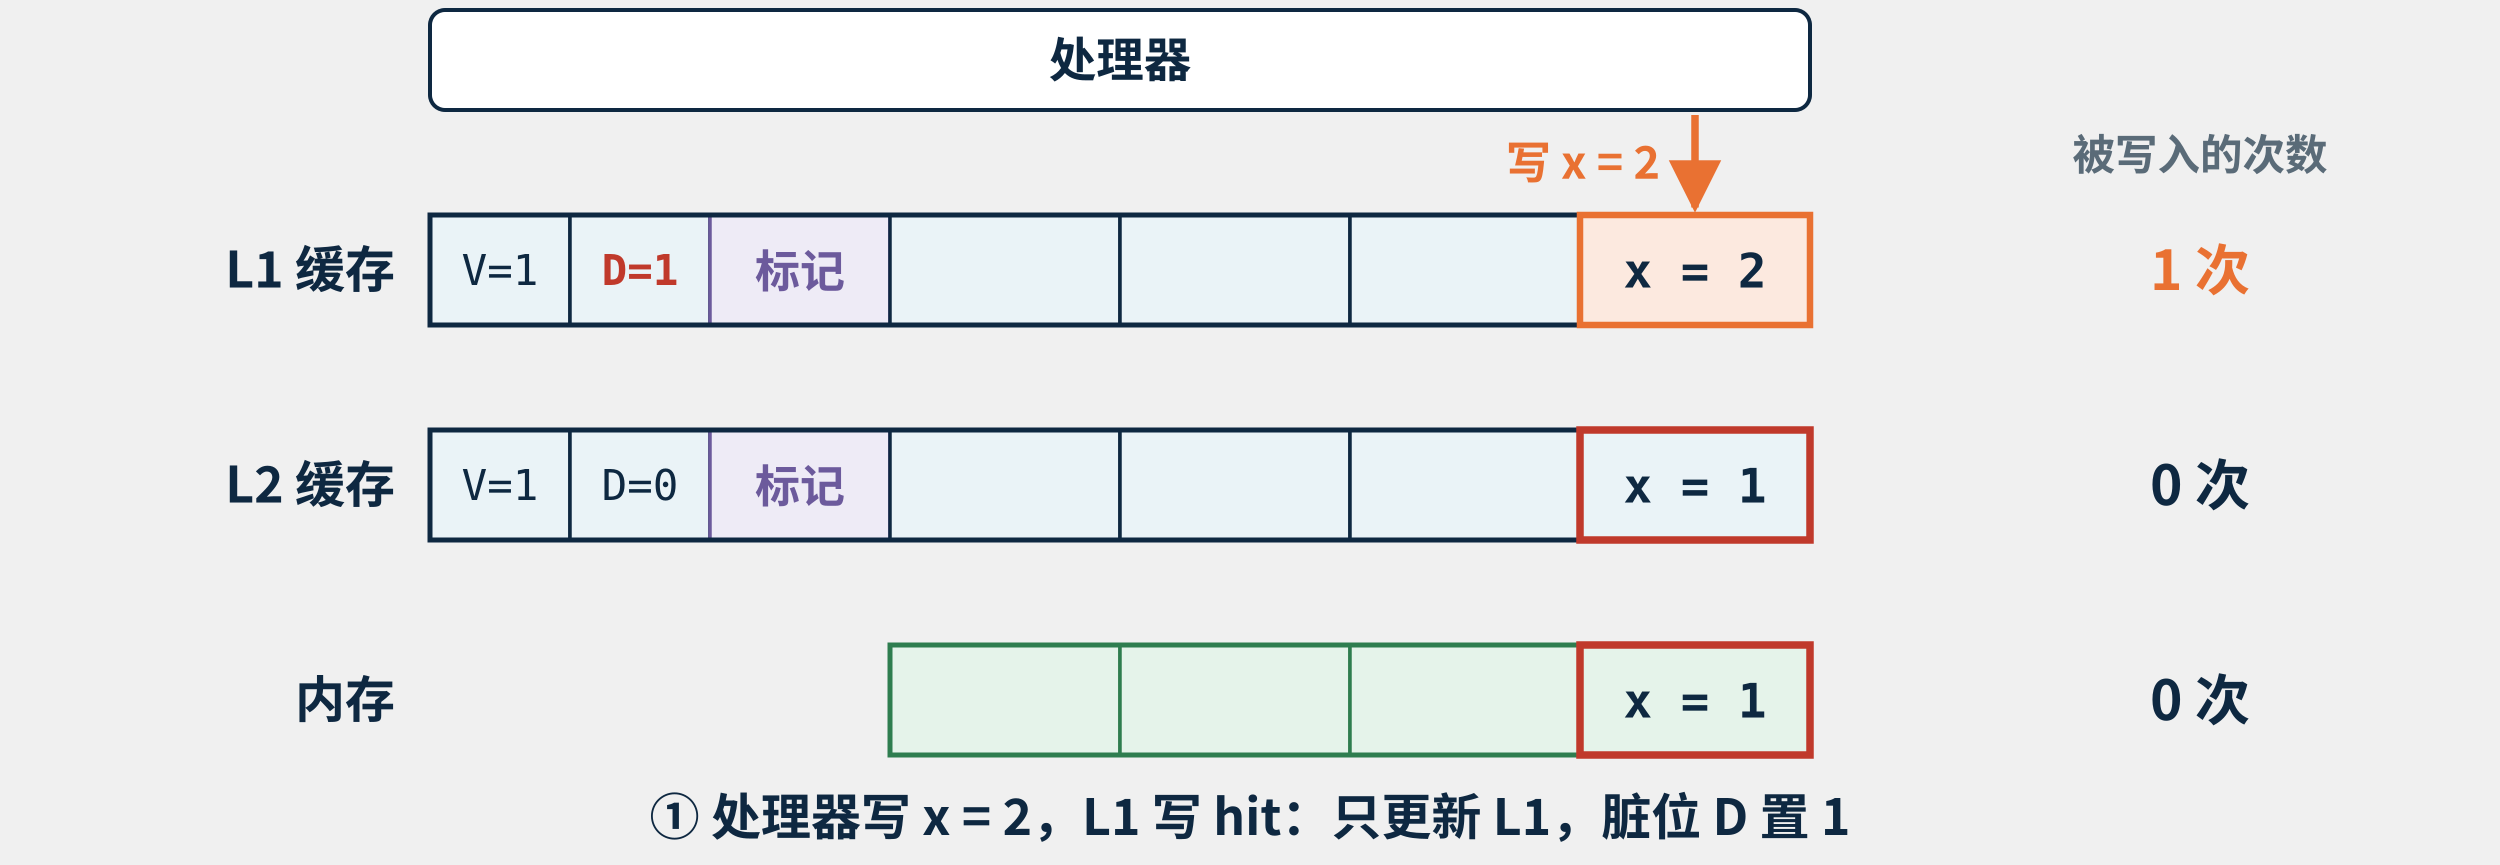
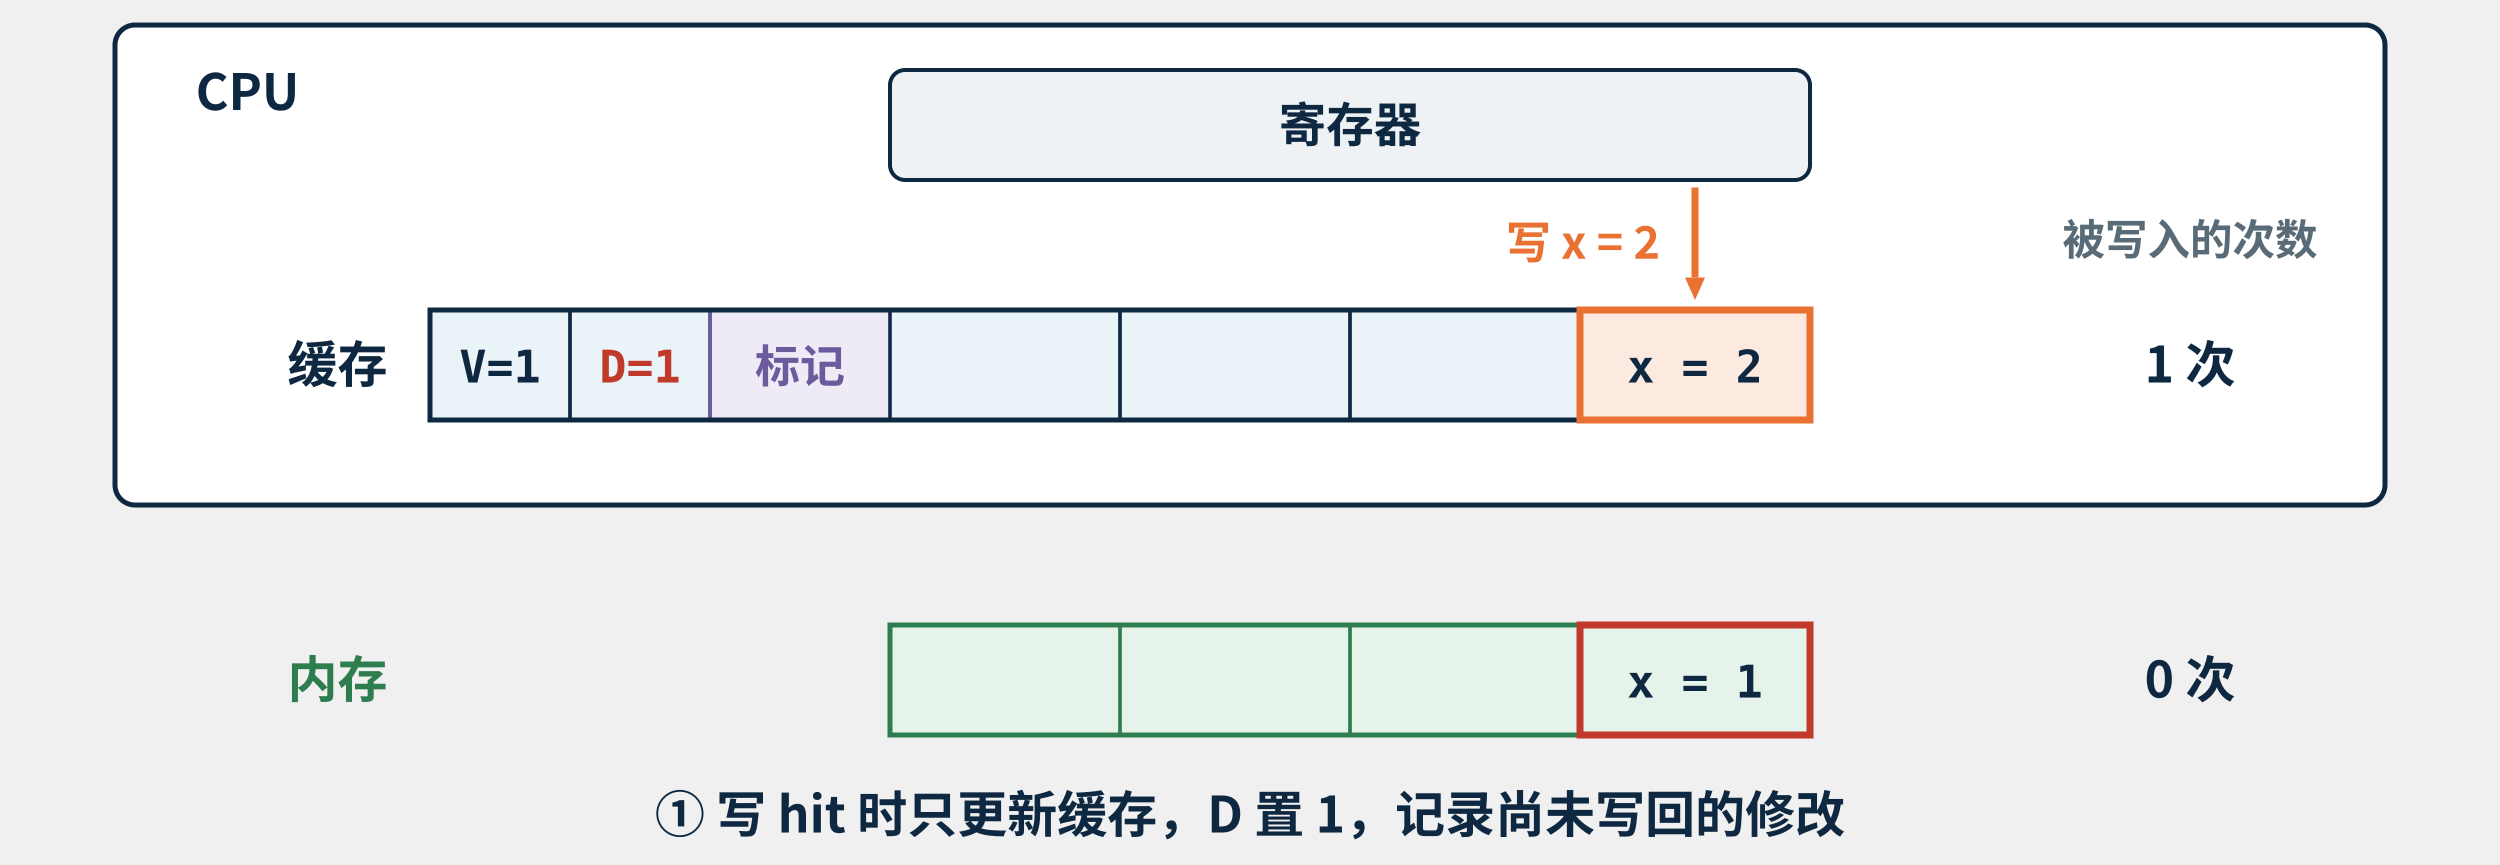
<svg xmlns="http://www.w3.org/2000/svg" viewBox="0 0 1000 346" width="1000" height="346">
  <defs>
    <marker id="ah-156082" viewBox="0 0 10 10" refX="9" refY="5" markerWidth="7" markerHeight="7" orient="auto-start-reverse">
      <path d="M0,0 L10,5 L0,10 z" fill="#156082" />
    </marker>
    <marker id="ah-e97132" viewBox="0 0 10 10" refX="9" refY="5" markerWidth="7" markerHeight="7" orient="auto-start-reverse">
      <path d="M0,0 L10,5 L0,10 z" fill="#e97132" />
    </marker>
    <marker id="ah-0e2841" viewBox="0 0 10 10" refX="9" refY="5" markerWidth="7" markerHeight="7" orient="auto-start-reverse">
      <path d="M0,0 L10,5 L0,10 z" fill="#0e2841" />
    </marker>
    <marker id="ah-2e7d4f" viewBox="0 0 10 10" refX="9" refY="5" markerWidth="7" markerHeight="7" orient="auto-start-reverse">
      <path d="M0,0 L10,5 L0,10 z" fill="#2e7d4f" />
    </marker>
    <marker id="ah-c0392b" viewBox="0 0 10 10" refX="9" refY="5" markerWidth="7" markerHeight="7" orient="auto-start-reverse">
      <path d="M0,0 L10,5 L0,10 z" fill="#c0392b" />
    </marker>
    <marker id="ah-5a6b78" viewBox="0 0 10 10" refX="9" refY="5" markerWidth="7" markerHeight="7" orient="auto-start-reverse">
      <path d="M0,0 L10,5 L0,10 z" fill="#5a6b78" />
    </marker>
    <marker id="ah-9fb5c3" viewBox="0 0 10 10" refX="9" refY="5" markerWidth="7" markerHeight="7" orient="auto-start-reverse">
      <path d="M0,0 L10,5 L0,10 z" fill="#9fb5c3" />
    </marker>
  </defs>
-   <rect x="172.0" y="4.0" width="552.0" height="40.0" rx="6" fill="#ffffff" stroke="#0e2841" stroke-width="1.6" />
-   <text x="448.0" y="30.8" font-family="PingFang SC, Noto Sans CJK SC, Source Han Sans SC, sans-serif" font-size="19" font-weight="bold" fill="#0e2841" text-anchor="middle">处理器</text>
-   <text x="158.0" y="115.0" font-family="PingFang SC, Noto Sans CJK SC, Source Han Sans SC, sans-serif" font-size="20" font-weight="bold" fill="#0e2841" text-anchor="end">L1 缓存</text>
-   <rect x="172.0" y="86.0" width="56.0" height="44.0" rx="0" fill="#eaf3f7" stroke="#0e2841" stroke-width="1.4" />
-   <text x="200.0" y="114.0" font-family="SFMono-Regular, Menlo, DejaVu Sans Mono, Consolas, monospace" font-size="17" font-weight="normal" fill="#0e2841" text-anchor="middle">V=1</text>
-   <rect x="228.0" y="86.0" width="56.0" height="44.0" rx="0" fill="#eaf3f7" stroke="#0e2841" stroke-width="1.4" />
-   <text x="256.0" y="114.0" font-family="SFMono-Regular, Menlo, DejaVu Sans Mono, Consolas, monospace" font-size="17" font-weight="bold" fill="#c0392b" text-anchor="middle">D=1</text>
-   <rect x="284.0" y="86.0" width="72.0" height="44.0" rx="0" fill="#eeebf6" stroke="#6c5a9c" stroke-width="1.4" />
-   <text x="320.0" y="115.0" font-family="PingFang SC, Noto Sans CJK SC, Source Han Sans SC, sans-serif" font-size="18" font-weight="bold" fill="#6c5a9c" text-anchor="middle">标记</text>
-   <rect x="356.0" y="86.0" width="92.0" height="44.0" rx="0" fill="#eaf3f7" stroke="#0e2841" stroke-width="1.4" />
-   <rect x="448.0" y="86.0" width="92.0" height="44.0" rx="0" fill="#eaf3f7" stroke="#0e2841" stroke-width="1.4" />
-   <rect x="540.0" y="86.0" width="92.0" height="44.0" rx="0" fill="#eaf3f7" stroke="#0e2841" stroke-width="1.4" />
-   <rect x="632.0" y="86.0" width="92.0" height="44.0" rx="0" fill="#fce9df" stroke="#e97132" stroke-width="1.4" />
-   <text x="678.0" y="115.0" font-family="SFMono-Regular, Menlo, DejaVu Sans Mono, Consolas, monospace" font-size="19" font-weight="bold" fill="#0e2841" text-anchor="middle">x = 2</text>
-   <rect x="172.0" y="86.0" width="552.0" height="44.0" rx="0" fill="none" stroke="#0e2841" stroke-width="2" />
-   <text x="158.0" y="201.0" font-family="PingFang SC, Noto Sans CJK SC, Source Han Sans SC, sans-serif" font-size="20" font-weight="bold" fill="#0e2841" text-anchor="end">L2 缓存</text>
-   <rect x="172.0" y="172.0" width="56.0" height="44.0" rx="0" fill="#eaf3f7" stroke="#0e2841" stroke-width="1.4" />
-   <text x="200.0" y="200.0" font-family="SFMono-Regular, Menlo, DejaVu Sans Mono, Consolas, monospace" font-size="17" font-weight="normal" fill="#0e2841" text-anchor="middle">V=1</text>
-   <rect x="228.0" y="172.0" width="56.0" height="44.0" rx="0" fill="#eaf3f7" stroke="#0e2841" stroke-width="1.4" />
-   <text x="256.0" y="200.0" font-family="SFMono-Regular, Menlo, DejaVu Sans Mono, Consolas, monospace" font-size="17" font-weight="normal" fill="#0e2841" text-anchor="middle">D=0</text>
-   <rect x="284.0" y="172.0" width="72.0" height="44.0" rx="0" fill="#eeebf6" stroke="#6c5a9c" stroke-width="1.4" />
-   <text x="320.0" y="201.0" font-family="PingFang SC, Noto Sans CJK SC, Source Han Sans SC, sans-serif" font-size="18" font-weight="bold" fill="#6c5a9c" text-anchor="middle">标记</text>
-   <rect x="356.0" y="172.0" width="92.0" height="44.0" rx="0" fill="#eaf3f7" stroke="#0e2841" stroke-width="1.4" />
-   <rect x="448.0" y="172.0" width="92.0" height="44.0" rx="0" fill="#eaf3f7" stroke="#0e2841" stroke-width="1.4" />
-   <rect x="540.0" y="172.0" width="92.0" height="44.0" rx="0" fill="#eaf3f7" stroke="#0e2841" stroke-width="1.4" />
-   <rect x="632.0" y="172.0" width="92.0" height="44.0" rx="0" fill="#eaf3f7" stroke="#0e2841" stroke-width="1.4" />
-   <text x="678.0" y="201.0" font-family="SFMono-Regular, Menlo, DejaVu Sans Mono, Consolas, monospace" font-size="19" font-weight="bold" fill="#0e2841" text-anchor="middle">x = 1</text>
-   <rect x="172.0" y="172.0" width="552.0" height="44.0" rx="0" fill="none" stroke="#0e2841" stroke-width="2" />
-   <text x="158.0" y="287.0" font-family="PingFang SC, Noto Sans CJK SC, Source Han Sans SC, sans-serif" font-size="20" font-weight="bold" fill="#0e2841" text-anchor="end">内存</text>
-   <rect x="356.0" y="258.0" width="92.0" height="44.0" rx="0" fill="#e5f3ea" stroke="#2e7d4f" stroke-width="1.4" />
-   <rect x="448.0" y="258.0" width="92.0" height="44.0" rx="0" fill="#e5f3ea" stroke="#2e7d4f" stroke-width="1.4" />
-   <rect x="540.0" y="258.0" width="92.0" height="44.0" rx="0" fill="#e5f3ea" stroke="#2e7d4f" stroke-width="1.4" />
-   <rect x="632.0" y="258.0" width="92.0" height="44.0" rx="0" fill="#e5f3ea" stroke="#2e7d4f" stroke-width="1.4" />
-   <text x="678.0" y="287.0" font-family="SFMono-Regular, Menlo, DejaVu Sans Mono, Consolas, monospace" font-size="19" font-weight="bold" fill="#0e2841" text-anchor="middle">x = 1</text>
-   <rect x="356.0" y="258.0" width="368.0" height="44.0" rx="0" fill="none" stroke="#2e7d4f" stroke-width="2" />
-   <rect x="632.0" y="86.0" width="92.0" height="44.0" rx="0" fill="none" stroke="#e97132" stroke-width="2.6" />
-   <rect x="632.0" y="172.0" width="92.0" height="44.0" rx="0" fill="none" stroke="#c0392b" stroke-width="3" />
-   <rect x="632.0" y="258.0" width="92.0" height="44.0" rx="0" fill="none" stroke="#c0392b" stroke-width="3" />
-   <line x1="678.0" y1="46.0" x2="678.0" y2="83.0" stroke="#e97132" stroke-width="3" marker-end="url(#ah-e97132)" />
-   <text x="664.0" y="71.5" font-family="PingFang SC, Noto Sans CJK SC, Source Han Sans SC, sans-serif" font-size="18" font-weight="bold" fill="#e97132" text-anchor="end">写 x = 2</text>
-   <text x="880.0" y="68.0" font-family="PingFang SC, Noto Sans CJK SC, Source Han Sans SC, sans-serif" font-size="17" font-weight="bold" fill="#5a6b78" text-anchor="middle">被写入的次数</text>
-   <text x="880.0" y="116.0" font-family="PingFang SC, Noto Sans CJK SC, Source Han Sans SC, sans-serif" font-size="22" font-weight="bold" fill="#e97132" text-anchor="middle">1 次</text>
-   <text x="880.0" y="202.0" font-family="PingFang SC, Noto Sans CJK SC, Source Han Sans SC, sans-serif" font-size="22" font-weight="bold" fill="#0e2841" text-anchor="middle">0 次</text>
-   <text x="880.0" y="288.0" font-family="PingFang SC, Noto Sans CJK SC, Source Han Sans SC, sans-serif" font-size="22" font-weight="bold" fill="#0e2841" text-anchor="middle">0 次</text>
-   <text x="500.0" y="334.0" font-family="PingFang SC, Noto Sans CJK SC, Source Han Sans SC, sans-serif" font-size="20" font-weight="bold" fill="#0e2841" text-anchor="middle">① 处理器写 x = 2，L1 写 hit：只更新 L1，脏位 D 置 1</text>
+   <rect x="46.0" y="10.0" width="908.0" height="192.0" rx="8" fill="#ffffff" stroke="#0e2841" stroke-width="2" />
+   <text x="99.0" y="44.0" font-family="PingFang SC, Noto Sans CJK SC, Source Han Sans SC, sans-serif" font-size="20" font-weight="bold" fill="#0e2841" text-anchor="middle">CPU</text>
+   <rect x="356.0" y="28.0" width="368.0" height="44.0" rx="6" fill="#eef2f4" stroke="#0e2841" stroke-width="1.6" />
+   <text x="540.0" y="56.8" font-family="PingFang SC, Noto Sans CJK SC, Source Han Sans SC, sans-serif" font-size="19" font-weight="bold" fill="#0e2841" text-anchor="middle">寄存器</text>
+   <text x="155.0" y="153.0" font-family="PingFang SC, Noto Sans CJK SC, Source Han Sans SC, sans-serif" font-size="20" font-weight="bold" fill="#0e2841" text-anchor="end">缓存</text>
+   <rect x="172.0" y="124.0" width="56.0" height="44.0" rx="0" fill="#eaf3f7" stroke="none" stroke-width="0" />
+   <text x="200.0" y="153.0" font-family="SFMono-Regular, Menlo, DejaVu Sans Mono, Consolas, monospace" font-size="18" font-weight="bold" fill="#0e2841" text-anchor="middle">V=1</text>
+   <rect x="228.0" y="124.0" width="56.0" height="44.0" rx="0" fill="#eaf3f7" stroke="none" stroke-width="0" />
+   <text x="256.0" y="153.0" font-family="SFMono-Regular, Menlo, DejaVu Sans Mono, Consolas, monospace" font-size="18" font-weight="bold" fill="#c0392b" text-anchor="middle">D=1</text>
+   <rect x="284.0" y="124.0" width="72.0" height="44.0" rx="0" fill="#eeebf6" stroke="none" stroke-width="0" />
+   <text x="320.0" y="153.0" font-family="PingFang SC, Noto Sans CJK SC, Source Han Sans SC, sans-serif" font-size="18" font-weight="bold" fill="#6c5a9c" text-anchor="middle">标记</text>
+   <rect x="356.0" y="124.0" width="92.0" height="44.0" rx="0" fill="#eaf3f7" stroke="none" stroke-width="0" />
+   <rect x="448.0" y="124.0" width="92.0" height="44.0" rx="0" fill="#eaf3f7" stroke="none" stroke-width="0" />
+   <rect x="540.0" y="124.0" width="92.0" height="44.0" rx="0" fill="#eaf3f7" stroke="none" stroke-width="0" />
+   <rect x="632.0" y="124.0" width="92.0" height="44.0" rx="0" fill="#fce9df" stroke="none" stroke-width="0" />
+   <text x="678.0" y="153.0" font-family="SFMono-Regular, Menlo, DejaVu Sans Mono, Consolas, monospace" font-size="18" font-weight="bold" fill="#0e2841" text-anchor="middle">x = 2</text>
+   <rect x="172.0" y="124.0" width="56.0" height="44.0" rx="0" fill="none" stroke="#0e2841" stroke-width="1.3" />
+   <rect x="228.0" y="124.0" width="56.0" height="44.0" rx="0" fill="none" stroke="#0e2841" stroke-width="1.3" />
+   <rect x="284.0" y="124.0" width="72.0" height="44.0" rx="0" fill="none" stroke="#6c5a9c" stroke-width="1.3" />
+   <rect x="356.0" y="124.0" width="92.0" height="44.0" rx="0" fill="none" stroke="#0e2841" stroke-width="1.3" />
+   <rect x="448.0" y="124.0" width="92.0" height="44.0" rx="0" fill="none" stroke="#0e2841" stroke-width="1.3" />
+   <rect x="540.0" y="124.0" width="92.0" height="44.0" rx="0" fill="none" stroke="#0e2841" stroke-width="1.3" />
+   <rect x="632.0" y="124.0" width="92.0" height="44.0" rx="0" fill="none" stroke="#e97132" stroke-width="1.3" />
+   <rect x="172.0" y="124.0" width="552.0" height="44.0" rx="0" fill="none" stroke="#0e2841" stroke-width="2" />
+   <rect x="632.0" y="124.0" width="92.0" height="44.0" rx="0" fill="none" stroke="#e97132" stroke-width="2.8" />
+   <text x="155.0" y="279.0" font-family="PingFang SC, Noto Sans CJK SC, Source Han Sans SC, sans-serif" font-size="20" font-weight="bold" fill="#2e7d4f" text-anchor="end">内存</text>
+   <rect x="356.0" y="250.0" width="92.0" height="44.0" rx="0" fill="#e5f3ea" stroke="none" stroke-width="0" />
+   <rect x="448.0" y="250.0" width="92.0" height="44.0" rx="0" fill="#e5f3ea" stroke="none" stroke-width="0" />
+   <rect x="540.0" y="250.0" width="92.0" height="44.0" rx="0" fill="#e5f3ea" stroke="none" stroke-width="0" />
+   <rect x="632.0" y="250.0" width="92.0" height="44.0" rx="0" fill="#e5f3ea" stroke="none" stroke-width="0" />
+   <text x="678.0" y="279.0" font-family="SFMono-Regular, Menlo, DejaVu Sans Mono, Consolas, monospace" font-size="18" font-weight="bold" fill="#0e2841" text-anchor="middle">x = 1</text>
+   <rect x="356.0" y="250.0" width="92.0" height="44.0" rx="0" fill="none" stroke="#2e7d4f" stroke-width="1.3" />
+   <rect x="448.0" y="250.0" width="92.0" height="44.0" rx="0" fill="none" stroke="#2e7d4f" stroke-width="1.3" />
+   <rect x="540.0" y="250.0" width="92.0" height="44.0" rx="0" fill="none" stroke="#2e7d4f" stroke-width="1.3" />
+   <rect x="632.0" y="250.0" width="92.0" height="44.0" rx="0" fill="none" stroke="#2e7d4f" stroke-width="1.3" />
+   <rect x="356.0" y="250.0" width="368.0" height="44.0" rx="0" fill="none" stroke="#2e7d4f" stroke-width="2" />
+   <rect x="632.0" y="250.0" width="92.0" height="44.0" rx="0" fill="none" stroke="#c0392b" stroke-width="2.8" />
+   <path d="M 678.0 75.0 L 678.0 111.0" fill="none" stroke="#e97132" stroke-width="2.8" />
+   <path d="M 678.0 120.0 L 674.0 111.0 L 682.0 111.0 Z" fill="#e97132" stroke="#e97132" stroke-width="0" />
+   <text x="664.0" y="103.5" font-family="PingFang SC, Noto Sans CJK SC, Source Han Sans SC, sans-serif" font-size="18" font-weight="bold" fill="#e97132" text-anchor="end">写 x = 2</text>
+   <text x="876.0" y="102.0" font-family="PingFang SC, Noto Sans CJK SC, Source Han Sans SC, sans-serif" font-size="17" font-weight="bold" fill="#5a6b78" text-anchor="middle">被写入的次数</text>
+   <text x="876.0" y="153.0" font-family="PingFang SC, Noto Sans CJK SC, Source Han Sans SC, sans-serif" font-size="20" font-weight="bold" fill="#0e2841" text-anchor="middle">1 次</text>
+   <text x="876.0" y="279.0" font-family="PingFang SC, Noto Sans CJK SC, Source Han Sans SC, sans-serif" font-size="20" font-weight="bold" fill="#0e2841" text-anchor="middle">0 次</text>
+   <text x="500.0" y="333.0" font-family="PingFang SC, Noto Sans CJK SC, Source Han Sans SC, sans-serif" font-size="20" font-weight="bold" fill="#0e2841" text-anchor="middle">① 写 hit 时只更新缓存，D 置 1，记录尚未写回的修改</text>
</svg>
